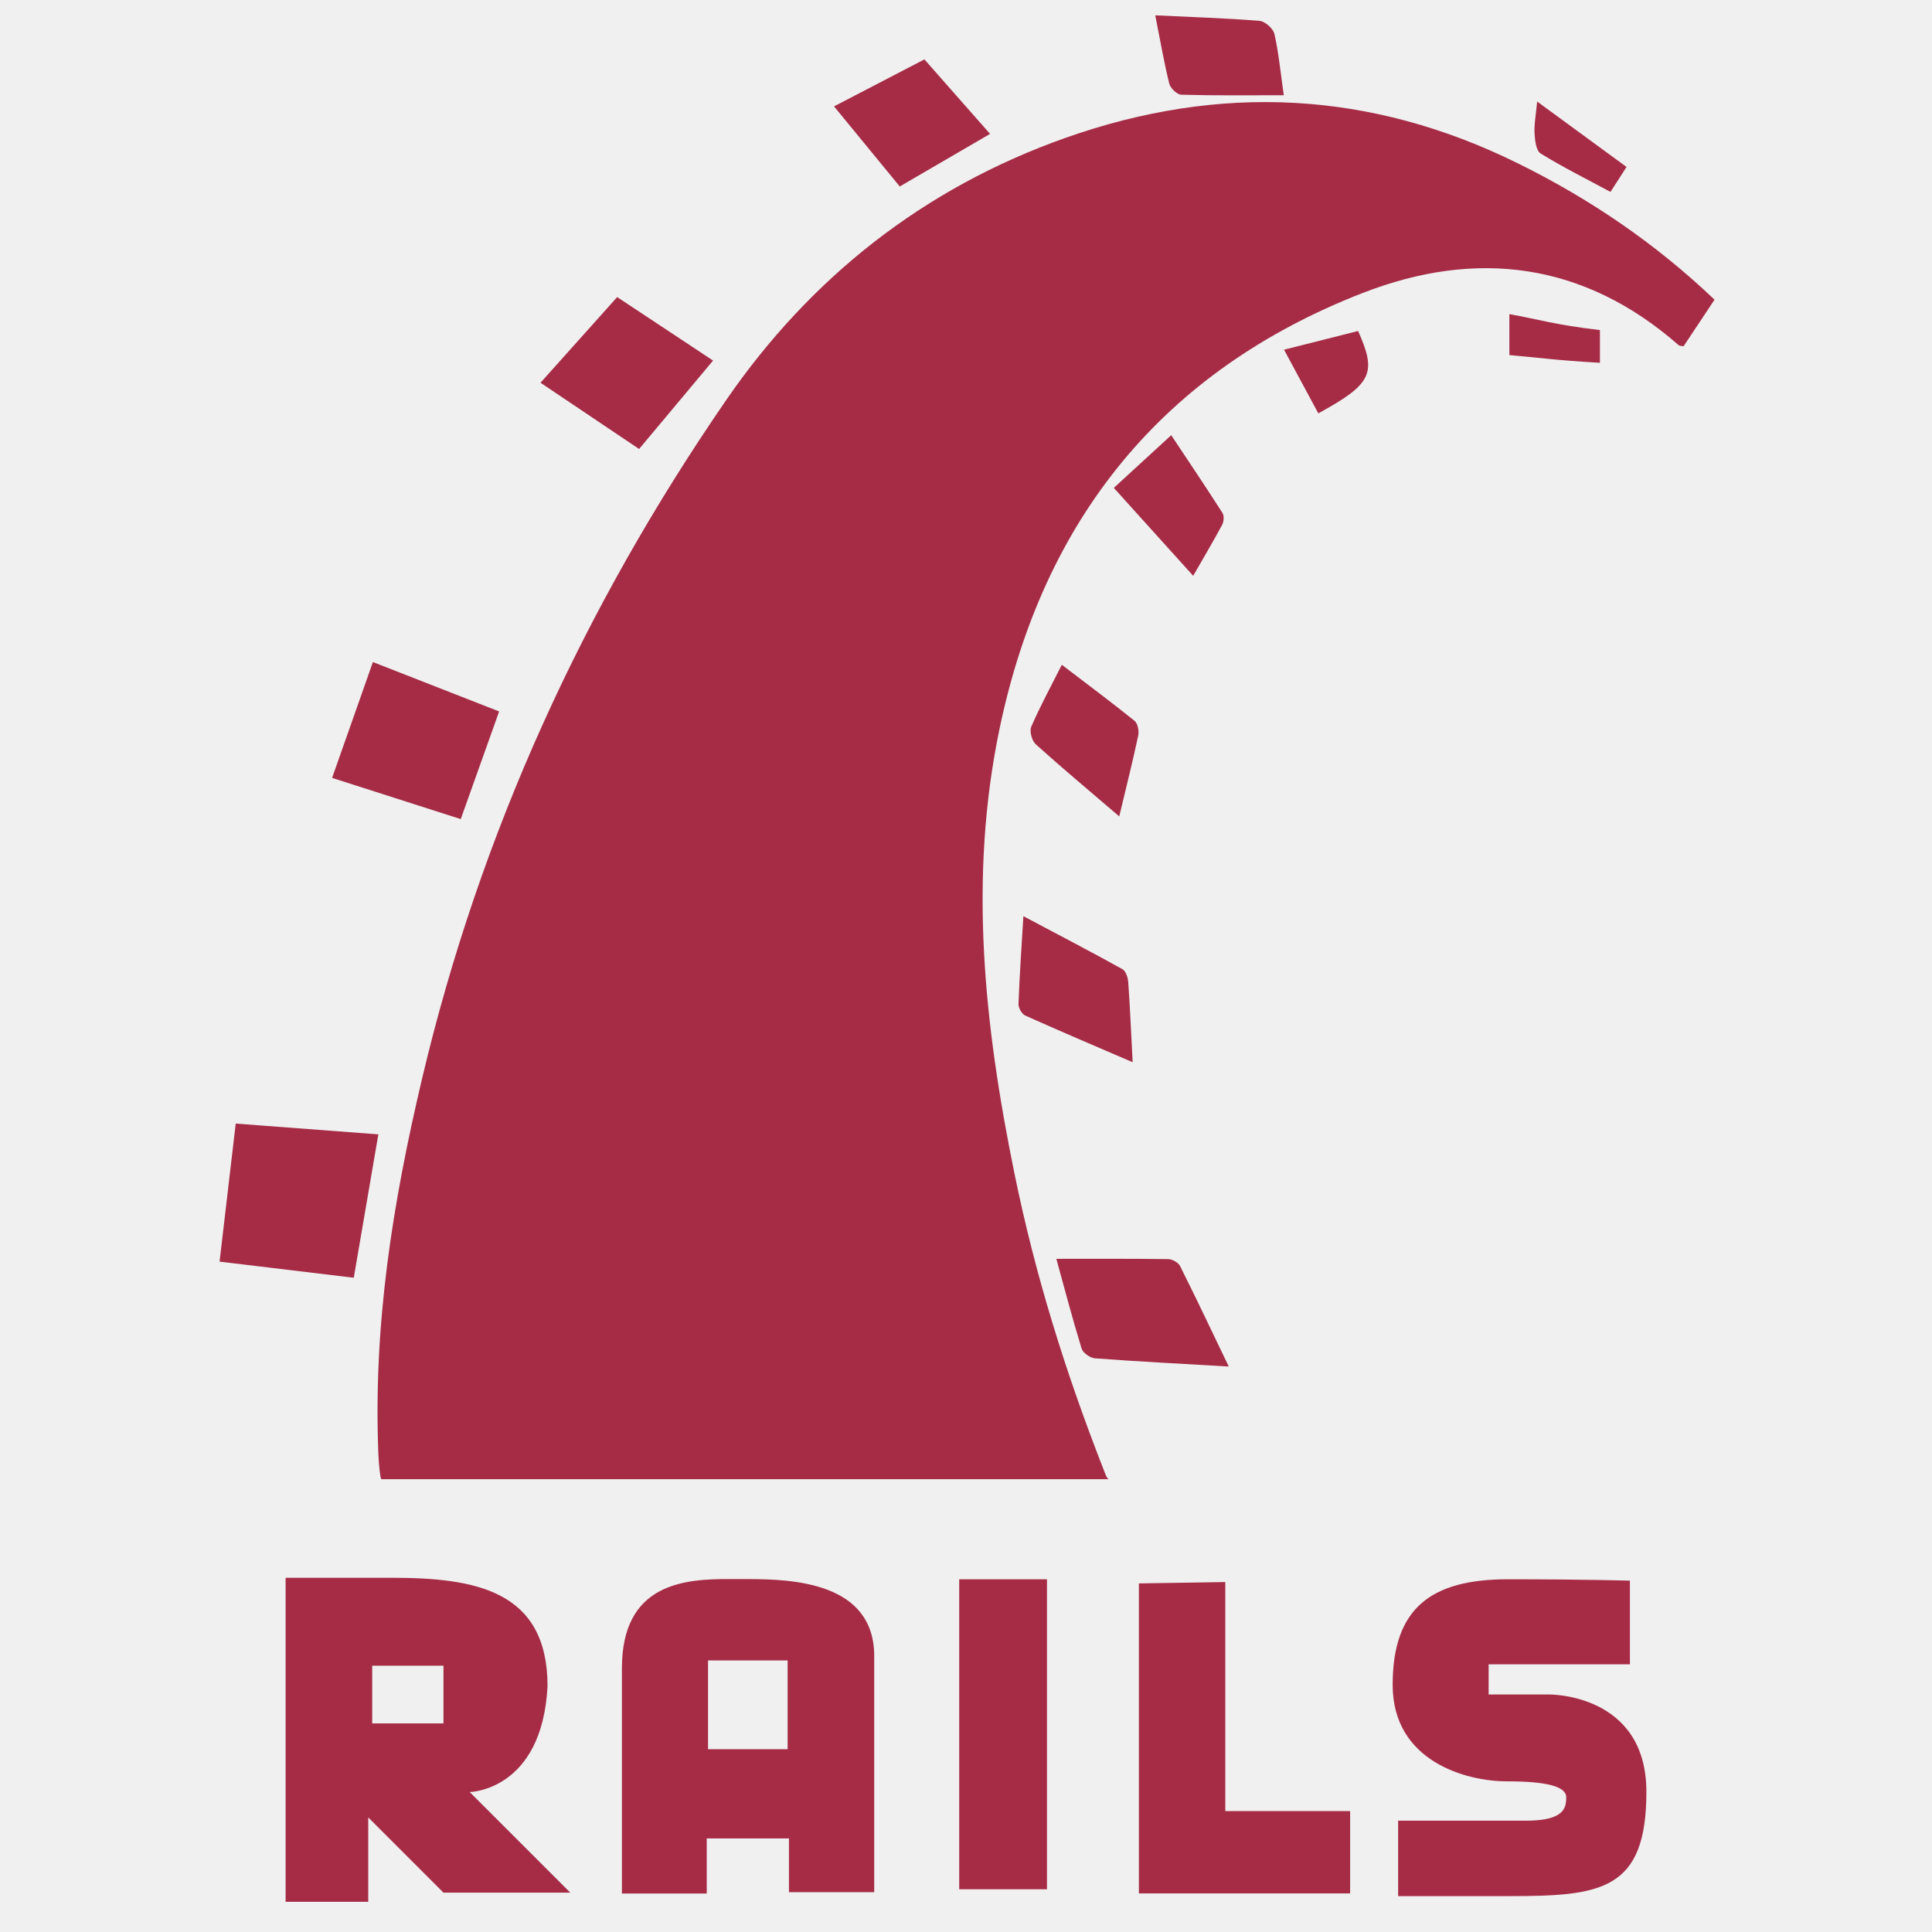
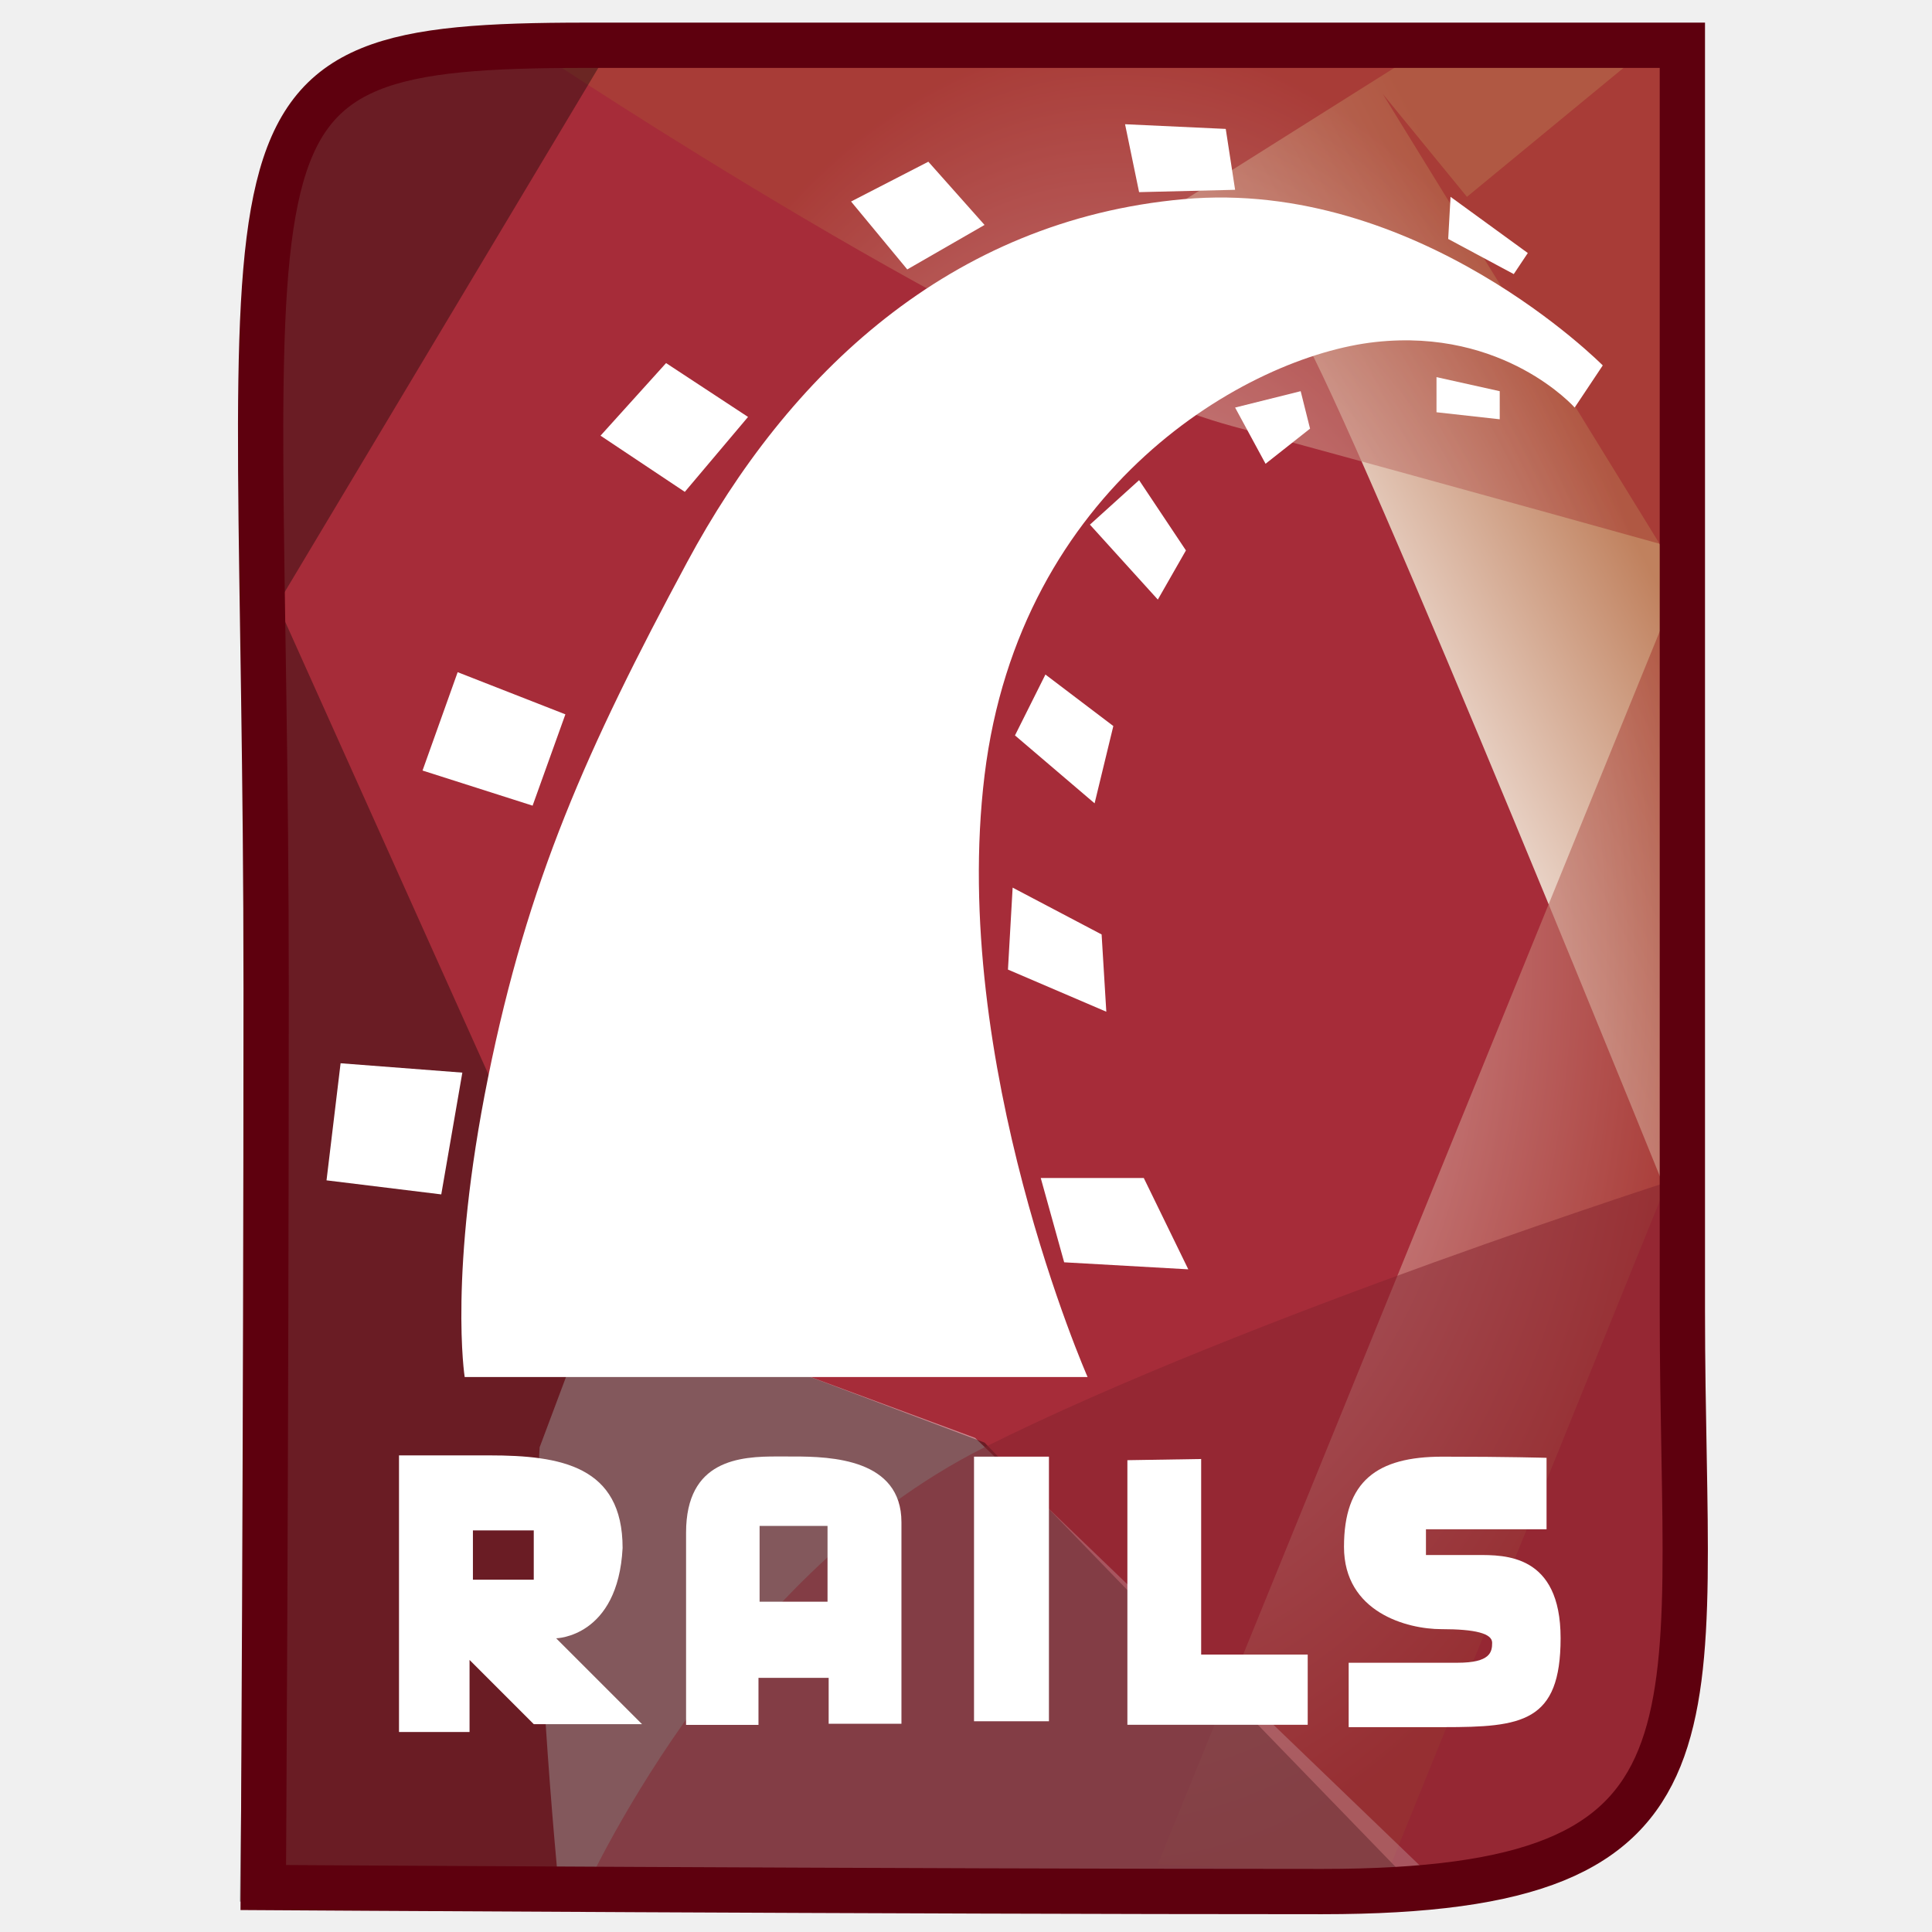
<svg xmlns="http://www.w3.org/2000/svg" viewBox="0 0 128 128">
-   <g fill="#A62C46">
-     <path d="M18.922 104.532v21.468h5.476v-5.591l4.983 4.983h8.402l-6.664-6.664s4.795-.078 5.157-7.01c0-6.361-4.8-7.186-10.343-7.186h-7.011zm5.737 5.824h4.722v3.824h-4.722v-3.824z" />
-     <path d="M48.358 104.619c-2.997-.017-7.155.261-7.155 5.911v14.92h5.62v-3.65h5.447v3.563h5.649v-15.644c0-4.907-5.452-5.1-8.373-5.1h-1.188zm-1.449 5.388h5.273v5.882h-5.273v-5.882z" />
-     <path d="M63.55 104.632h5.815v20.537h-5.815z" />
-     <path d="M75.454 104.905v20.537h13.995v-5.452h-8.269v-15.175l-5.726.09z" />
-     <path d="M107.986 104.722v5.543h-9.36v1.999h3.999s6.453-.09 6.453 6.452c0 6.543-3 6.907-9.088 6.907h-7.36v-4.998h8.451c2.544 0 2.685-.829 2.685-1.551 0-.721-1.3-1.056-3.946-1.056s-7.553-1.301-7.553-6.389c0-5.089 2.545-6.998 7.633-6.998 5.088.001 8.086.091 8.086.091z" />
+   <path fill="#A62C39" d="M17.444 125.054s.188-29.538.188-59.564c0-58.159-4.901-62.491 21.194-62.491h72.635v83.889c0 27.615 5.162 38.433-23.859 38.433-29.021.001-70.158-.267-70.158-.267z" />
+   <g transform="translate(-273.273 -435.955)">
+     <linearGradient id="a" gradientUnits="userSpaceOnUse" x1="681.437" y1="2170.426" x2="703.949" y2="2182.218" gradientTransform="matrix(1 0 0 -1 -320.773 2656.956)">
+       <stop offset="0" stop-color="#fff" />
+       <stop offset="1" stop-color="#C0815E" />
+     </linearGradient>
+     <path fill="url(#a)" d="M350.603 449.926s4.655.932 8.688 7.757c4.034 6.826 25.444 59.886 25.444 59.886v-43.131l-19.858-32.27 5.585 6.827 10.55-8.689-13.653-.93-16.756 10.55z" />
  </g>
-   <path fill-rule="evenodd" clip-rule="evenodd" fill="#A62C46" d="M100.556 10.818c-9.749-4.811-19.734-5.3-29.958-1.687-9.408 3.326-16.913 9.277-22.491 17.381-9.44 13.716-16.296 28.682-20.141 44.938-1.966 8.322-3.241 16.304-2.898 24.897.028.698.131 1.653.2 1.653h48.214c-.137 0-.229-.288-.348-.593-2.536-6.475-4.545-12.891-5.933-19.705-1.995-9.784-3.039-19.541-.979-29.416 2.884-13.829 10.767-23.702 24.055-28.873 7.527-2.932 14.67-2.044 20.937 3.455.058.051.175.048.328.073l2.05-3.087c-3.946-3.758-8.282-6.69-13.036-9.036zM25.067 75.154l-9.45-.714-1.07 9.146 8.891 1.068 1.629-9.5zM33.069 47.135c-2.889-1.129-5.58-2.183-8.363-3.273-.928 2.638-1.794 5.093-2.704 7.675 2.919.936 5.668 1.817 8.524 2.731l2.543-7.133zM72.542 89.993c2.855.212 5.716.36 8.867.543-1.145-2.379-2.16-4.53-3.226-6.657-.116-.231-.51-.454-.777-.458-2.422-.035-4.847-.021-7.421-.021.579 2.1 1.084 4.035 1.674 5.945.088.288.563.624.883.648zM47.243 23.889l-6.353-4.207c-1.703 1.903-3.345 3.738-5.08 5.675l6.532 4.39 4.901-5.858zM67.477 66.515c-.009.257.222.665.446.767 2.289 1.028 4.601 2.008 7.119 3.093-.105-1.99-.176-3.654-.294-5.314-.022-.298-.163-.729-.384-.852-2.101-1.164-4.231-2.274-6.562-3.51-.128 2.129-.257 3.97-.325 5.816zM65.595 8.871l-4.35-4.936-5.989 3.113 4.356 5.307 5.983-3.484zM68.323 48.148c-.129.3.043.932.298 1.163 1.737 1.567 3.534 3.066 5.532 4.777.458-1.917.889-3.625 1.255-5.345.065-.307-.025-.813-.238-.983-1.555-1.254-3.159-2.446-4.822-3.716-.731 1.451-1.439 2.751-2.025 4.104zM78.267 6.276c2.22.062 4.443.034 6.788.034-.234-1.632-.345-2.87-.624-4.067-.083-.355-.621-.831-.982-.86-2.225-.181-4.46-.25-6.91-.367.327 1.647.576 3.099.928 4.526.076.304.518.728.8.734zM80.971 34.77c.113-.212.142-.598.023-.784-1.092-1.706-2.224-3.387-3.398-5.154l-3.803 3.491 5.259 5.827c.705-1.23 1.337-2.292 1.919-3.38zM85.071 23.168c.808 1.499 1.54 2.858 2.271 4.219 3.553-1.946 3.894-2.653 2.635-5.458l-4.906 1.239zM102.073 10.171c1.479.912 3.04 1.688 4.627 2.544l1.062-1.654-5.921-4.334c-.082.881-.206 1.499-.174 2.106.025.465.104 1.151.406 1.338zM106 21.868c-3-.351-4-.698-6-1.058v2.714c2 .173 3 .339 6 .513v-2.169z" />
+   <g transform="translate(-273.273 -435.955)">
+     <radialGradient id="b" cx="668.118" cy="1679.3" r="38.406" gradientTransform="matrix(1 0 0 -1.582 -320.773 3155.877)" gradientUnits="userSpaceOnUse">
+       <stop offset="0" stop-color="#fff" />
+       <stop offset="1" stop-color="#A94436" />
+     </radialGradient>
+     <path opacity=".668" fill="url(#b)" enable-background="new" d="M309.335 439.686s30.719 20.479 45.613 24.513c14.894 4.035 30.408 8.378 30.408 8.378l-35.373 86.88 15.204.621 19.86-49.026-.622-71.676-75.09.31z" />
+     <path fill="#fff" fill-opacity=".44" d="M337.881 531.221l31.956 30.733-59.571-1.256s-1.861-18.927-1.241-28.856l3.723-9.929 25.133 9.308z" />
+   </g>
+   <g>
+     <path fill-opacity=".362" d="M94.085 125.365l-28.856-29.788-26.375-9.929-20.479-45.612 21.721-36.304-14.584-.621-5.896 5.586-2.172 4.344-1.552 112.945 78.193-.621z" />
+     <path opacity=".5" fill="#83222D" enable-background="new" d="M111.773 77.89s-29.167 9.309-46.543 17.997c-17.376 8.688-26.685 29.787-26.685 29.787s37.234-1.861 51.197-1.241c13.963.621 20.479.621 21.72-18.927 1.241-19.548.311-27.616.311-27.616z" />
+   </g>
+   <g fill="#fff">
+     <path d="M26.435 96.422v18.326h4.674v-4.773l4.254 4.254h7.172l-5.688-5.688s4.093-.067 4.402-5.984c0-5.43-4.097-6.134-8.83-6.134h-5.984zm4.897 4.971h4.031v3.265h-4.031v-3.265z" />
+     <path d="M51.562 96.496c-2.559-.015-6.108.223-6.108 5.045v12.737h4.797v-3.116h4.65v3.042h4.822v-13.354c0-4.189-4.654-4.353-7.147-4.353l-1.014-.001zm-1.237 4.6h4.501v5.021h-4.501v-5.021z" />
+     <path d="M64.531 96.507h4.964v17.531h-4.964z" />
+     <path d="M74.692 96.741v17.531h11.947v-4.654h-7.059v-12.955l-4.888.078z" />
+     <path d="M102.463 96.585v4.732h-7.99v1.707h3.413c1.785 0 5.508-.077 5.508 5.508s-2.561 5.896-7.758 5.896h-6.283v-4.267h7.214c2.172 0 2.292-.708 2.292-1.324 0-.615-1.11-.902-3.369-.902s-6.447-1.11-6.447-5.454 2.172-5.973 6.516-5.973c4.345-.001 6.904.077 6.904.077z" />
+   </g>
+   <g fill="#fff">
+     <path d="M30.787 91.233h41.269s-9.154-20.789-6.826-39.873c2.326-19.082 17.376-27.771 25.909-28.702 8.533-.931 13.187 4.344 13.187 4.344l1.861-2.792s-12.256-12.412-27.771-11.015c-15.514 1.395-26.219 11.635-32.89 24.046-6.671 12.412-10.55 21.101-13.188 34.132-2.637 13.033-1.551 19.86-1.551 19.86z" />
+     <path d="M22.565 70.444l8.066.62-1.396 8.068-7.602-.931.932-7.757z" />
+     <path d="M35.286 53.377l2.172-6.05-7.137-2.793-2.327 6.516 7.292 2.327z" />
+     <path d="M45.37 32.588l4.189-4.965-5.43-3.568-4.343 4.81 5.584 3.723z" />
+     <path d="M56.385 13.351l3.724 4.499 5.12-2.947-3.724-4.189-5.12 2.637z" />
+     <path d="M74.538 8.231l.93 4.499 6.361-.155-.62-4.034-6.671-.31z" />
+     <path d="M96.102 13.04l-.155 2.792 4.343 2.328.931-1.396-5.119-3.724z" />
+     <path d="M95.172 24.986v2.327l4.189.465v-1.861l-4.189-.931z" />
+     <path d="M81.829 27.002l2.017 3.724 2.948-2.327-.621-2.482-4.344 1.085z" />
+     <path d="M75.468 31.812l3.103 4.655-1.862 3.257-4.499-4.965 3.258-2.947z" />
+     <path d="M69.262 44.69l-2.017 4.033 5.275 4.5 1.241-5.121-4.499-3.412z" />
+     <path d="M67.09 58.807l-.31 5.43 6.516 2.792-.311-5.119-5.895-3.103z" />
+     <path d="M68.952 78.045l1.552 5.586 8.223.465-2.949-6.051h-6.826z" />
+   </g>
+   <path stroke="#5E000E" stroke-width="3" d="M17.444 125.054s.188-29.538.188-59.564c0-58.159-4.901-62.491 21.194-62.491h72.635v83.889c0 27.615 3.921 38.433-23.859 38.433-27.78.001-70.158-.267-70.158-.267z" fill="none" />
</svg>
